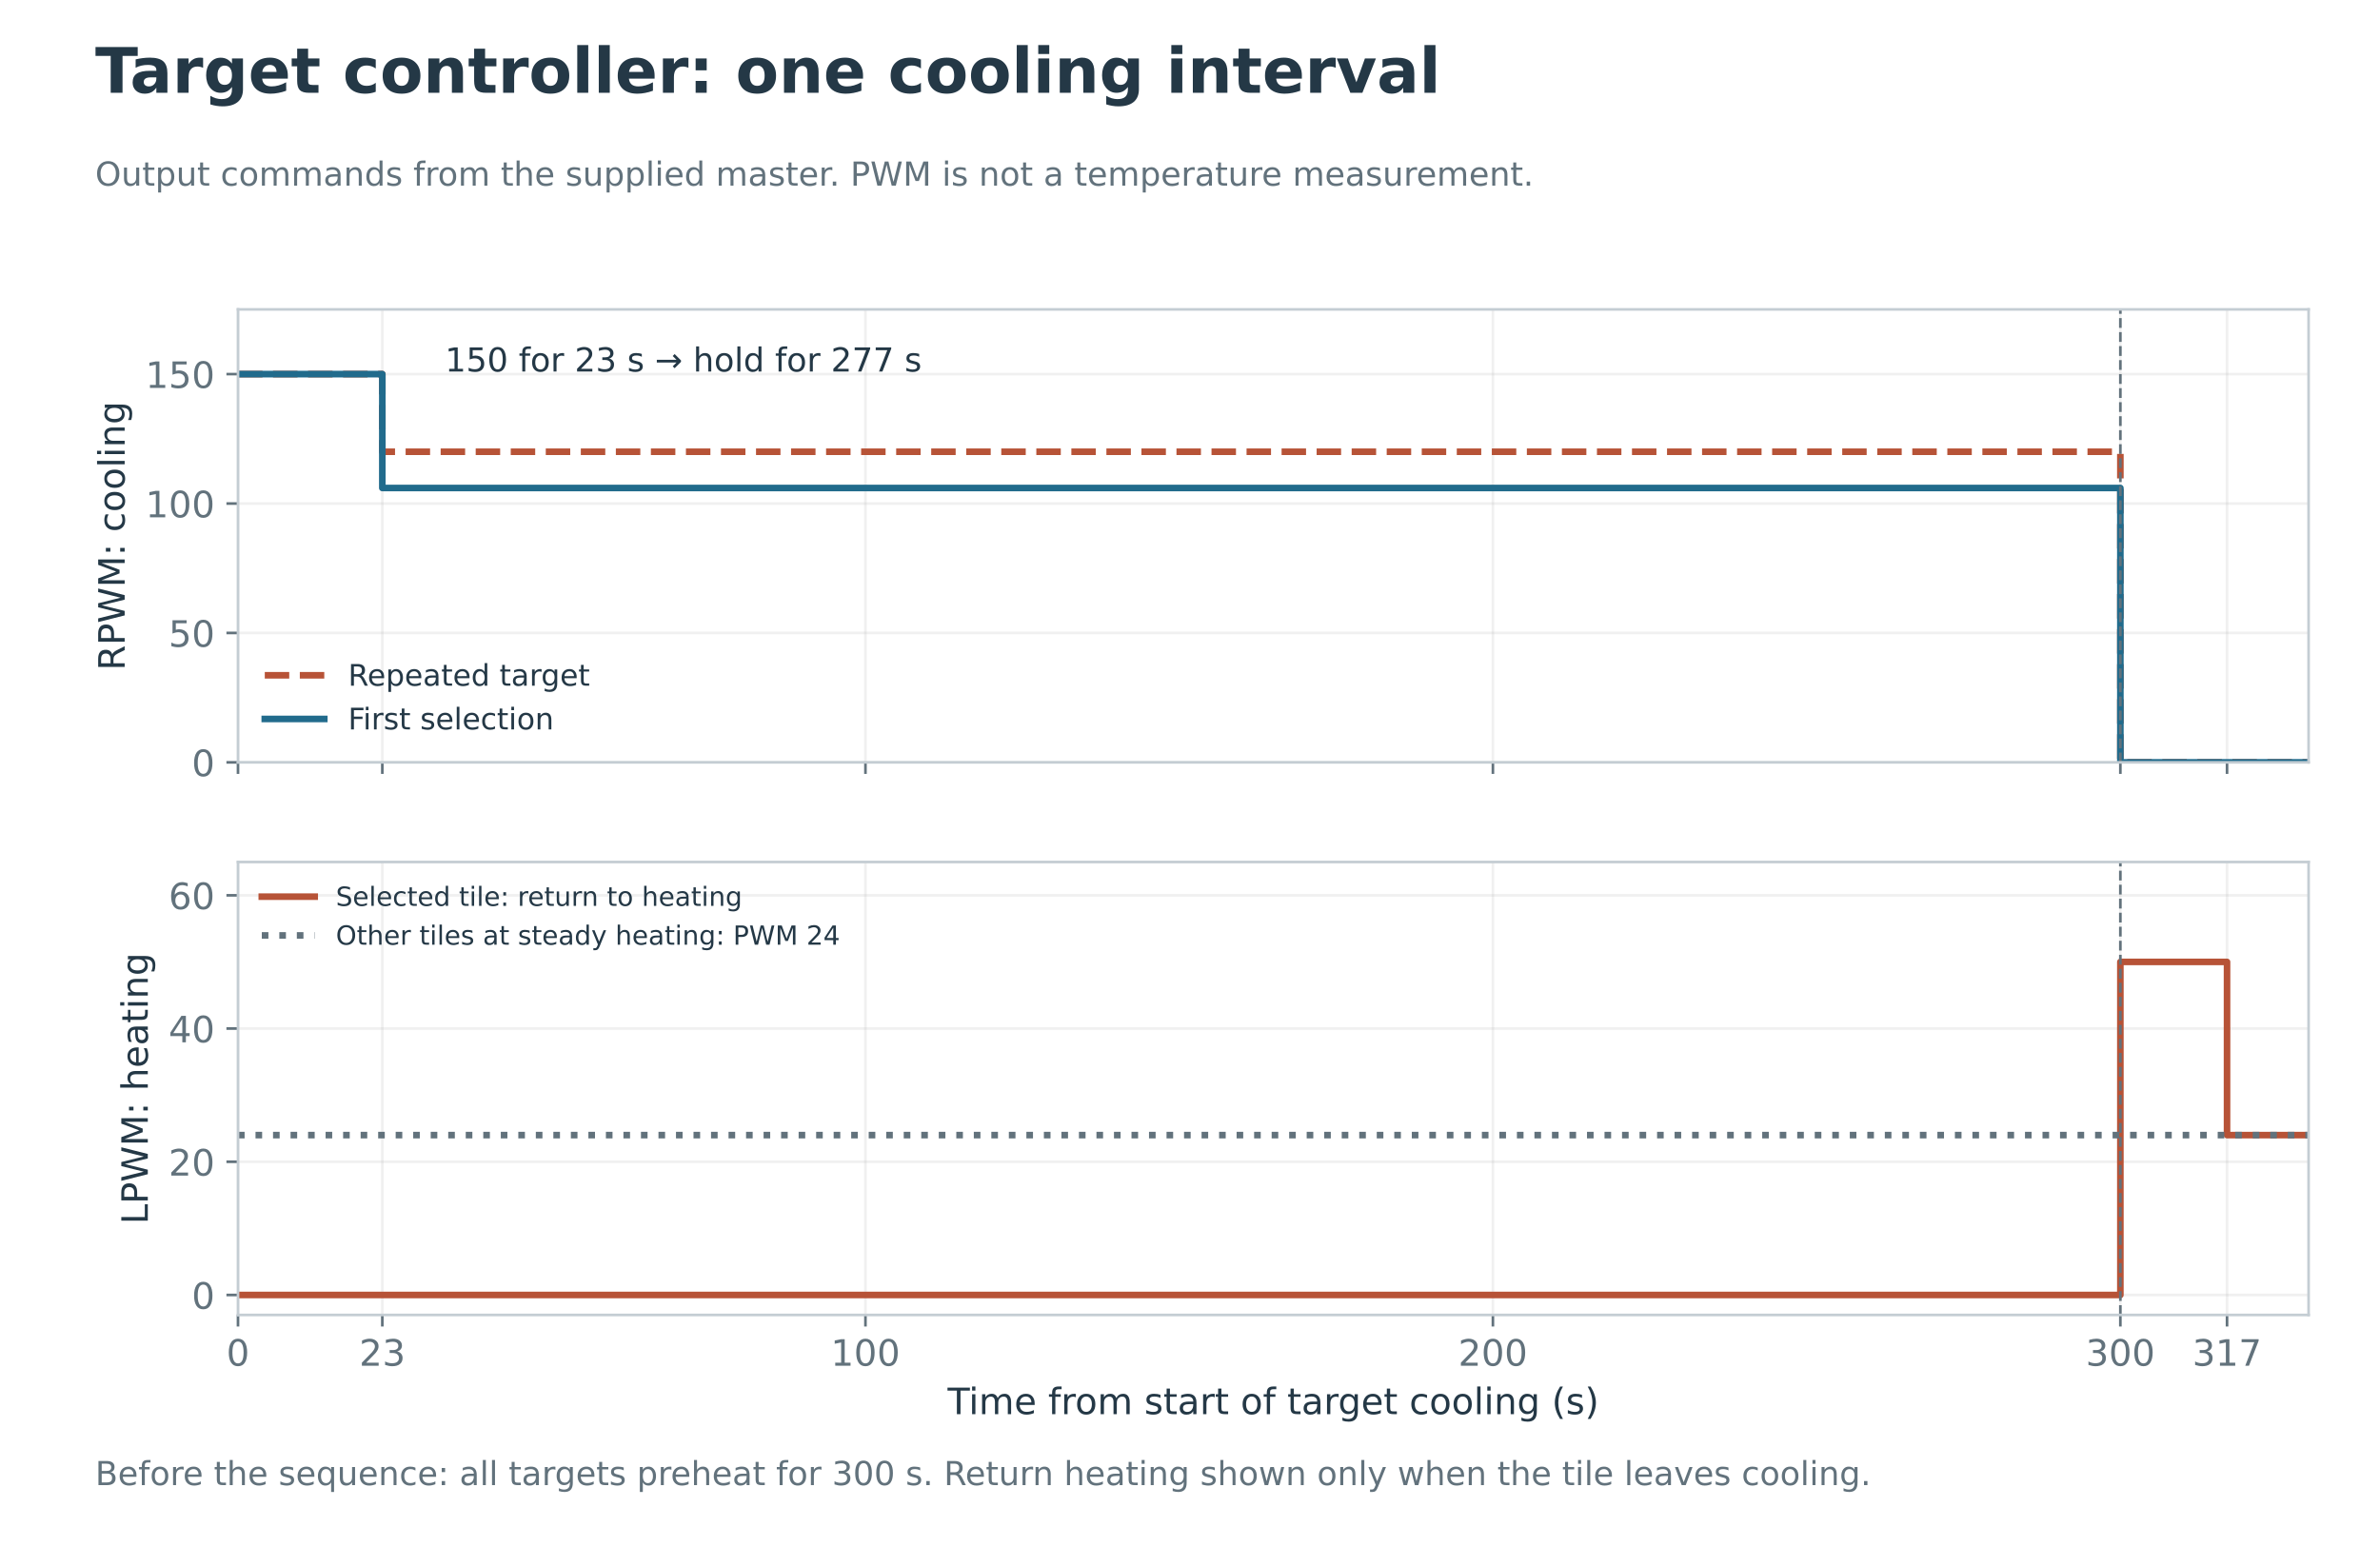
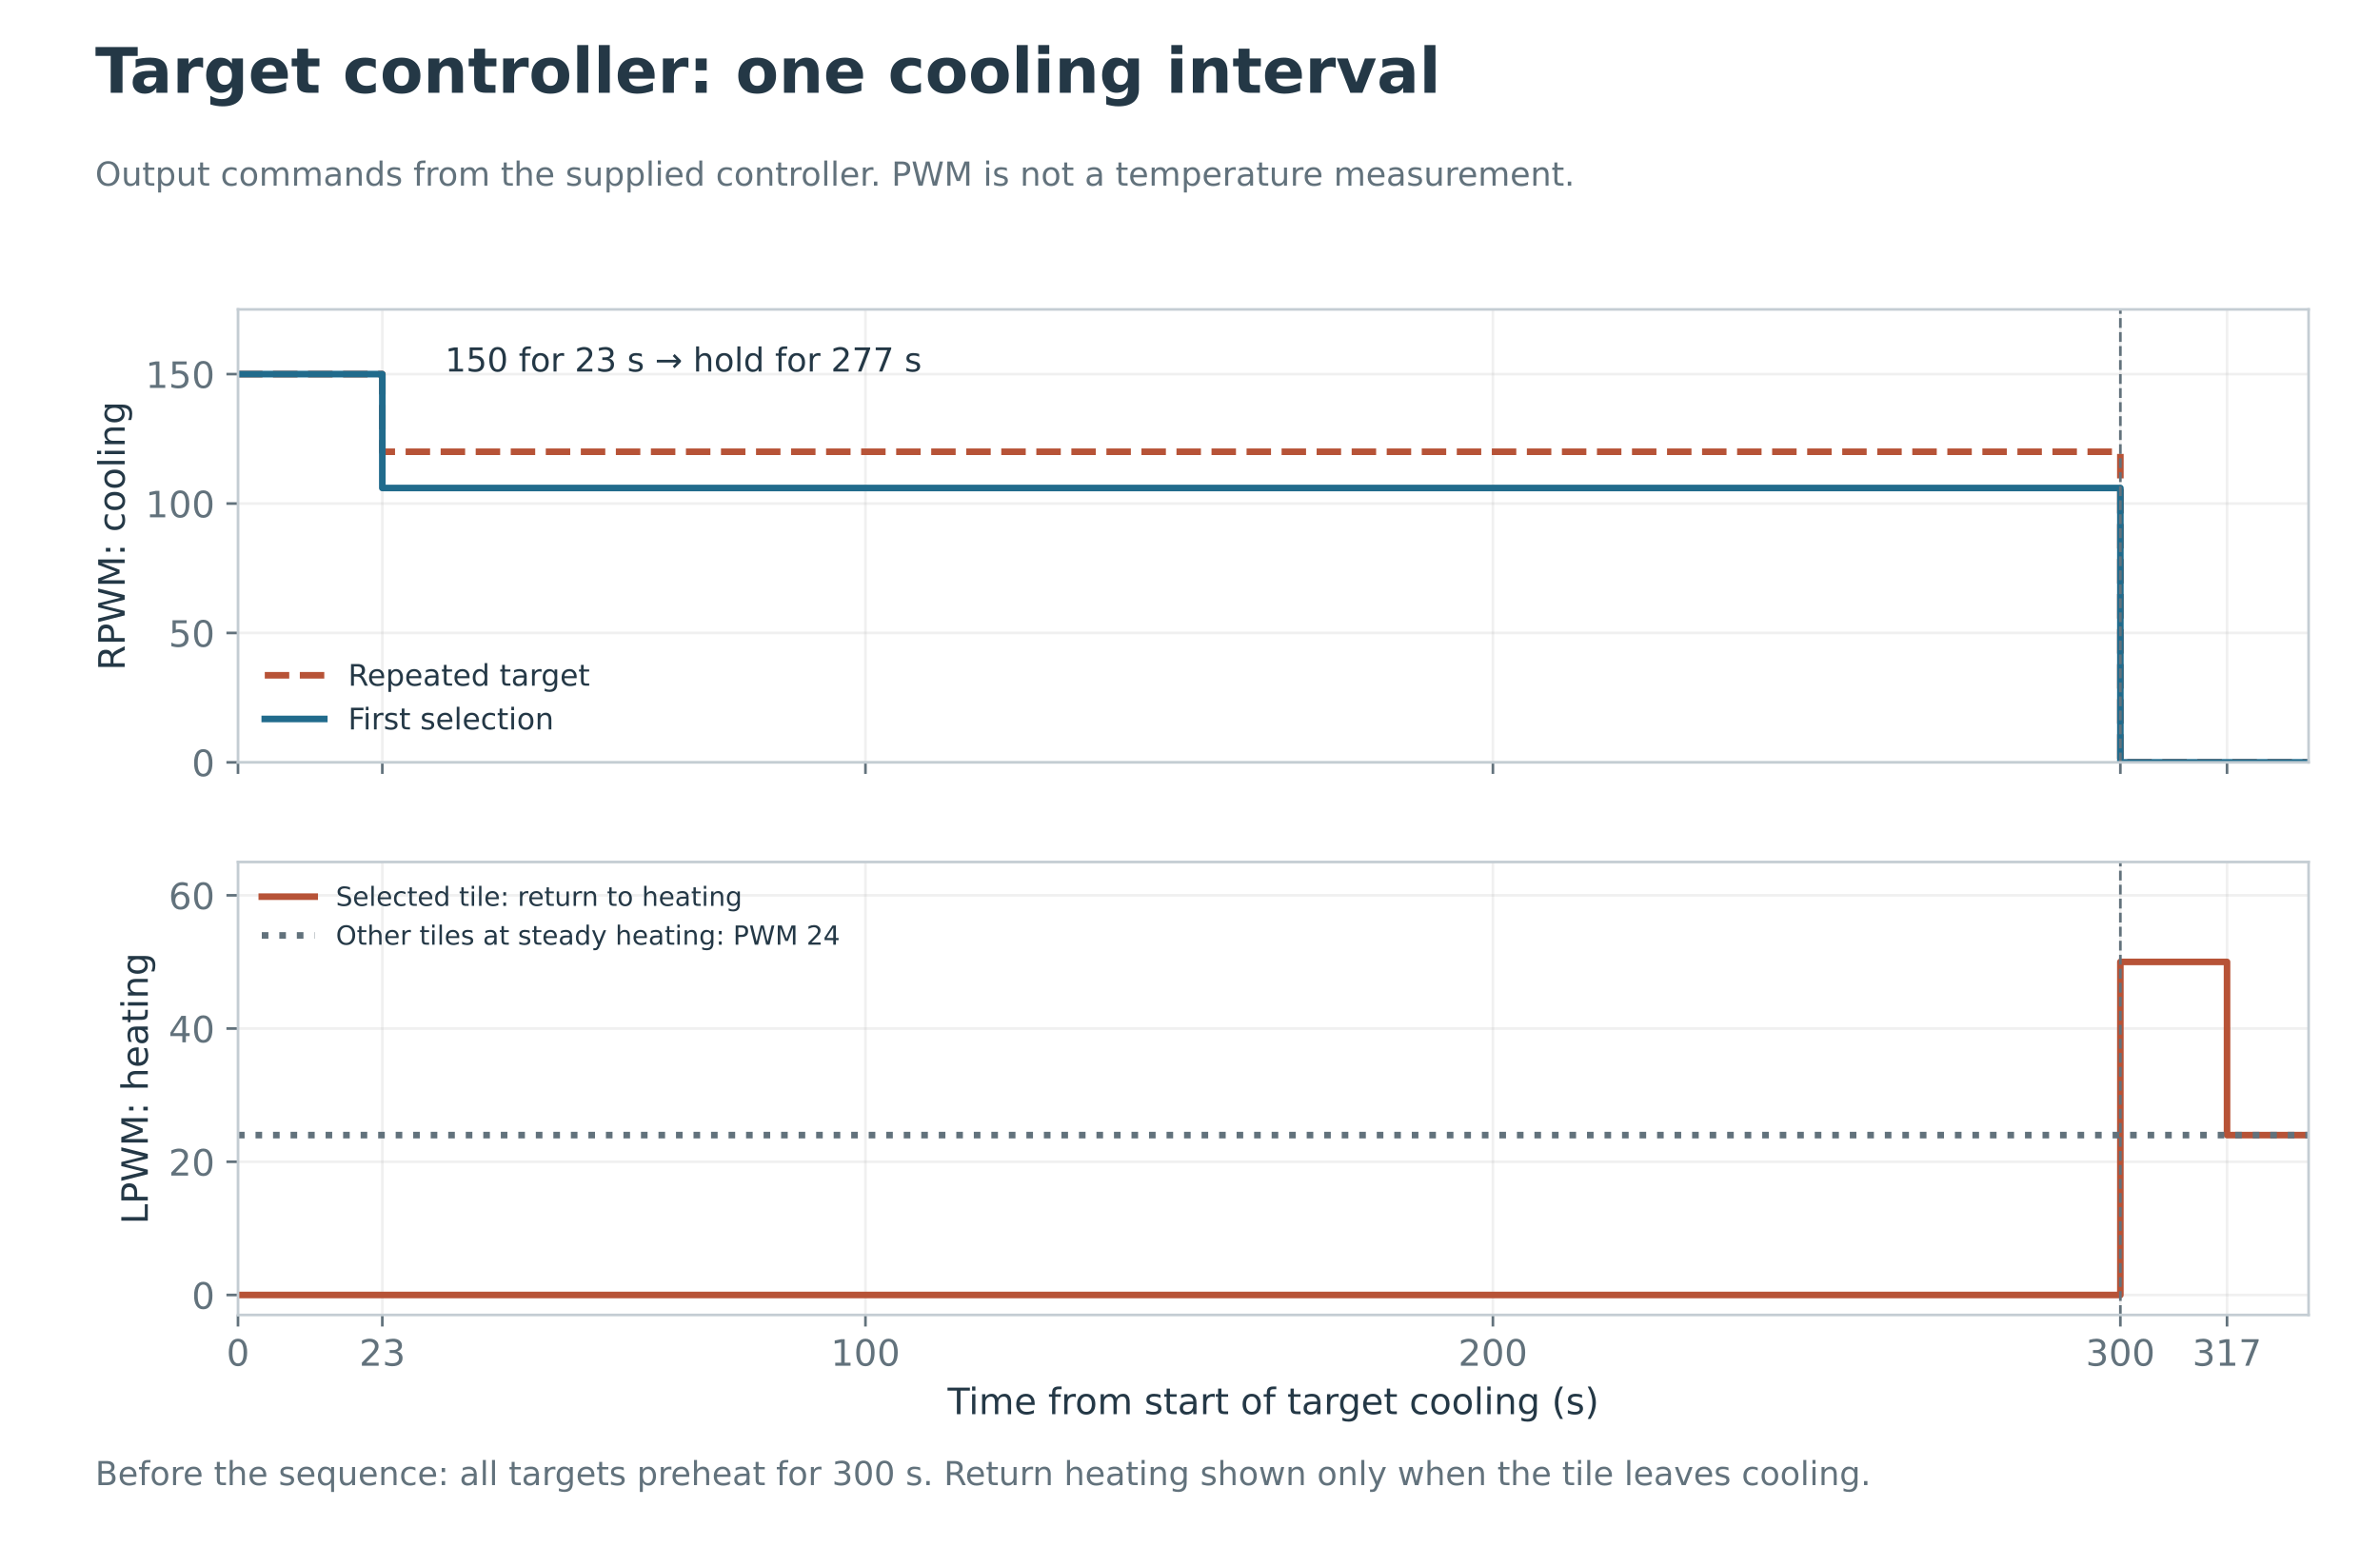
<svg xmlns="http://www.w3.org/2000/svg" xmlns:xlink="http://www.w3.org/1999/xlink" width="720pt" height="468pt" viewBox="0 0 720 468" version="1.1">
  <defs>
    <style type="text/css">*{stroke-linejoin: round; stroke-linecap: butt}</style>
  </defs>
  <g id="figure_1">
    <g id="patch_1">
      <path d="M 0 468  L 720 468  L 720 0  L 0 0  z " style="fill: #ffffff" />
    </g>
    <g id="axes_1">
      <g id="patch_2">
        <path d="M 72 230.627  L 698.4 230.627  L 698.4 93.6  L 72 93.6  z " style="fill: #ffffff" />
      </g>
      <g id="matplotlib.axis_1">
        <g id="xtick_1">
          <g id="line2d_1">
            <path d="M 72 230.627  L 72 93.6  " clip-path="url(#pb8da658760)" style="fill: none; stroke: #b0b0b0; stroke-opacity: 0.18; stroke-width: 0.8; stroke-linecap: square" />
          </g>
          <g id="line2d_2">
            <defs>
              <path id="m8ae6bac0ab" d="M 0 0  L 0 3.5  " style="stroke: #62727c; stroke-width: 0.8" />
            </defs>
            <g>
              <use xlink:href="#m8ae6bac0ab" x="72" y="230.627" style="fill: #62727c; stroke: #62727c; stroke-width: 0.8" />
            </g>
          </g>
        </g>
        <g id="xtick_2">
          <g id="line2d_3">
            <path d="M 115.658 230.627  L 115.658 93.6  " clip-path="url(#pb8da658760)" style="fill: none; stroke: #b0b0b0; stroke-opacity: 0.18; stroke-width: 0.8; stroke-linecap: square" />
          </g>
          <g id="line2d_4">
            <g>
              <use xlink:href="#m8ae6bac0ab" x="115.658" y="230.627" style="fill: #62727c; stroke: #62727c; stroke-width: 0.8" />
            </g>
          </g>
        </g>
        <g id="xtick_3">
          <g id="line2d_5">
            <path d="M 261.818 230.627  L 261.818 93.6  " clip-path="url(#pb8da658760)" style="fill: none; stroke: #b0b0b0; stroke-opacity: 0.18; stroke-width: 0.8; stroke-linecap: square" />
          </g>
          <g id="line2d_6">
            <g>
              <use xlink:href="#m8ae6bac0ab" x="261.818" y="230.627" style="fill: #62727c; stroke: #62727c; stroke-width: 0.8" />
            </g>
          </g>
        </g>
        <g id="xtick_4">
          <g id="line2d_7">
            <path d="M 451.636 230.627  L 451.636 93.6  " clip-path="url(#pb8da658760)" style="fill: none; stroke: #b0b0b0; stroke-opacity: 0.18; stroke-width: 0.8; stroke-linecap: square" />
          </g>
          <g id="line2d_8">
            <g>
              <use xlink:href="#m8ae6bac0ab" x="451.636" y="230.627" style="fill: #62727c; stroke: #62727c; stroke-width: 0.8" />
            </g>
          </g>
        </g>
        <g id="xtick_5">
          <g id="line2d_9">
            <path d="M 641.455 230.627  L 641.455 93.6  " clip-path="url(#pb8da658760)" style="fill: none; stroke: #b0b0b0; stroke-opacity: 0.18; stroke-width: 0.8; stroke-linecap: square" />
          </g>
          <g id="line2d_10">
            <g>
              <use xlink:href="#m8ae6bac0ab" x="641.455" y="230.627" style="fill: #62727c; stroke: #62727c; stroke-width: 0.8" />
            </g>
          </g>
        </g>
        <g id="xtick_6">
          <g id="line2d_11">
            <path d="M 673.724 230.627  L 673.724 93.6  " clip-path="url(#pb8da658760)" style="fill: none; stroke: #b0b0b0; stroke-opacity: 0.18; stroke-width: 0.8; stroke-linecap: square" />
          </g>
          <g id="line2d_12">
            <g>
              <use xlink:href="#m8ae6bac0ab" x="673.724" y="230.627" style="fill: #62727c; stroke: #62727c; stroke-width: 0.8" />
            </g>
          </g>
        </g>
      </g>
      <g id="matplotlib.axis_2">
        <g id="ytick_1">
          <g id="line2d_13">
            <path d="M 72 230.627  L 698.4 230.627  " clip-path="url(#pb8da658760)" style="fill: none; stroke: #b0b0b0; stroke-opacity: 0.18; stroke-width: 0.8; stroke-linecap: square" />
          </g>
          <g id="line2d_14">
            <defs>
              <path id="m20ec65ce18" d="M 0 0  L -3.5 0  " style="stroke: #62727c; stroke-width: 0.8" />
            </defs>
            <g>
              <use xlink:href="#m20ec65ce18" x="72" y="230.627" style="fill: #62727c; stroke: #62727c; stroke-width: 0.8" />
            </g>
          </g>
          <g id="text_1">
            <text style="font-size: 11px; font-family: 'DejaVu Sans'; text-anchor: end; fill: #62727c" x="65" y="234.806" transform="rotate(-0 65 234.8062)">0</text>
          </g>
        </g>
        <g id="ytick_2">
          <g id="line2d_15">
            <path d="M 72 191.476  L 698.4 191.476  " clip-path="url(#pb8da658760)" style="fill: none; stroke: #b0b0b0; stroke-opacity: 0.18; stroke-width: 0.8; stroke-linecap: square" />
          </g>
          <g id="line2d_16">
            <g>
              <use xlink:href="#m20ec65ce18" x="72" y="191.476" style="fill: #62727c; stroke: #62727c; stroke-width: 0.8" />
            </g>
          </g>
          <g id="text_2">
            <text style="font-size: 11px; font-family: 'DejaVu Sans'; text-anchor: end; fill: #62727c" x="65" y="195.656" transform="rotate(-0 65 195.6556)">50</text>
          </g>
        </g>
        <g id="ytick_3">
          <g id="line2d_17">
            <path d="M 72 152.326  L 698.4 152.326  " clip-path="url(#pb8da658760)" style="fill: none; stroke: #b0b0b0; stroke-opacity: 0.18; stroke-width: 0.8; stroke-linecap: square" />
          </g>
          <g id="line2d_18">
            <g>
              <use xlink:href="#m20ec65ce18" x="72" y="152.326" style="fill: #62727c; stroke: #62727c; stroke-width: 0.8" />
            </g>
          </g>
          <g id="text_3">
            <text style="font-size: 11px; font-family: 'DejaVu Sans'; text-anchor: end; fill: #62727c" x="65" y="156.505" transform="rotate(-0 65 156.505)">100</text>
          </g>
        </g>
        <g id="ytick_4">
          <g id="line2d_19">
            <path d="M 72 113.175  L 698.4 113.175  " clip-path="url(#pb8da658760)" style="fill: none; stroke: #b0b0b0; stroke-opacity: 0.18; stroke-width: 0.8; stroke-linecap: square" />
          </g>
          <g id="line2d_20">
            <g>
              <use xlink:href="#m20ec65ce18" x="72" y="113.175" style="fill: #62727c; stroke: #62727c; stroke-width: 0.8" />
            </g>
          </g>
          <g id="text_4">
            <text style="font-size: 11px; font-family: 'DejaVu Sans'; text-anchor: end; fill: #62727c" x="65" y="117.354" transform="rotate(-0 65 117.3544)">150</text>
          </g>
        </g>
        <g id="text_5">
          <text style="font-size: 11px; font-family: 'DejaVu Sans'; text-anchor: middle; fill: #243846" x="37.716" y="162.114" transform="rotate(-90 37.71609 162.1135)">RPWM: cooling</text>
        </g>
      </g>
      <g id="line2d_21">
        <path d="M 72 113.175  L 115.658 113.175  L 115.658 136.666  L 641.455 136.666  L 641.455 230.627  L 698.4 230.627  L 698.4 230.627  " clip-path="url(#pb8da658760)" style="fill: none; stroke-dasharray: 7.4,3.2; stroke-dashoffset: 0; stroke: #b75337; stroke-width: 2" />
      </g>
      <g id="line2d_22">
        <path d="M 72 113.175  L 115.658 113.175  L 115.658 147.628  L 641.455 147.628  L 641.455 230.627  L 698.4 230.627  L 698.4 230.627  " clip-path="url(#pb8da658760)" style="fill: none; stroke: #216b8c; stroke-width: 2; stroke-linecap: square" />
      </g>
      <g id="line2d_23">
        <path d="M 641.455 230.627  L 641.455 93.6  " clip-path="url(#pb8da658760)" style="fill: none; stroke-dasharray: 2.96,1.28; stroke-dashoffset: 0; stroke: #62727c; stroke-width: 0.8" />
      </g>
      <g id="patch_3">
        <path d="M 72 230.627  L 72 93.6  " style="fill: none; stroke: #c4cdd3; stroke-width: 0.8; stroke-linejoin: miter; stroke-linecap: square" />
      </g>
      <g id="patch_4">
        <path d="M 698.4 230.627  L 698.4 93.6  " style="fill: none; stroke: #c4cdd3; stroke-width: 0.8; stroke-linejoin: miter; stroke-linecap: square" />
      </g>
      <g id="patch_5">
        <path d="M 72 230.627  L 698.4 230.627  " style="fill: none; stroke: #c4cdd3; stroke-width: 0.8; stroke-linejoin: miter; stroke-linecap: square" />
      </g>
      <g id="patch_6">
        <path d="M 72 93.6  L 698.4 93.6  " style="fill: none; stroke: #c4cdd3; stroke-width: 0.8; stroke-linejoin: miter; stroke-linecap: square" />
      </g>
      <g id="text_6">
        <text style="font-size: 10px; font-family: 'DejaVu Sans'; text-anchor: start; fill: #243846" x="134.64" y="112.392" transform="rotate(-0 134.64 112.3923)">150 for 23 s → hold for 277 s</text>
      </g>
      <g id="legend_1">
        <g id="line2d_24">
          <path d="M 80.1 204.295  L 89.1 204.295  L 89.1 204.295  L 98.1 204.295  L 98.1 204.295  " style="fill: none; stroke-dasharray: 7.4,3.2; stroke-dashoffset: 0; stroke: #b75337; stroke-width: 2" />
        </g>
        <g id="text_7">
          <text style="font-size: 9px; font-family: 'DejaVu Sans'; text-anchor: start; fill: #243846" x="105.3" y="207.445" transform="rotate(-0 105.3 207.445)">Repeated target</text>
        </g>
        <g id="line2d_25">
          <path d="M 80.1 217.505  L 89.1 217.505  L 89.1 217.505  L 98.1 217.505  L 98.1 217.505  " style="fill: none; stroke: #216b8c; stroke-width: 2; stroke-linecap: square" />
        </g>
        <g id="text_8">
          <text style="font-size: 9px; font-family: 'DejaVu Sans'; text-anchor: start; fill: #243846" x="105.3" y="220.655" transform="rotate(-0 105.3 220.6553)">First selection</text>
        </g>
      </g>
    </g>
    <g id="axes_2">
      <g id="patch_7">
        <path d="M 72 397.8  L 698.4 397.8  L 698.4 260.773  L 72 260.773  z " style="fill: #ffffff" />
      </g>
      <g id="matplotlib.axis_3">
        <g id="xtick_7">
          <g id="line2d_26">
            <path d="M 72 397.8  L 72 260.773  " clip-path="url(#p539f9bb21f)" style="fill: none; stroke: #b0b0b0; stroke-opacity: 0.18; stroke-width: 0.8; stroke-linecap: square" />
          </g>
          <g id="line2d_27">
            <g>
              <use xlink:href="#m8ae6bac0ab" x="72" y="397.8" style="fill: #62727c; stroke: #62727c; stroke-width: 0.8" />
            </g>
          </g>
          <g id="text_9">
            <text style="font-size: 11px; font-family: 'DejaVu Sans'; text-anchor: middle; fill: #62727c" x="72" y="413.158" transform="rotate(-0 72 413.1583)">0</text>
          </g>
        </g>
        <g id="xtick_8">
          <g id="line2d_28">
            <path d="M 115.658 397.8  L 115.658 260.773  " clip-path="url(#p539f9bb21f)" style="fill: none; stroke: #b0b0b0; stroke-opacity: 0.18; stroke-width: 0.8; stroke-linecap: square" />
          </g>
          <g id="line2d_29">
            <g>
              <use xlink:href="#m8ae6bac0ab" x="115.658" y="397.8" style="fill: #62727c; stroke: #62727c; stroke-width: 0.8" />
            </g>
          </g>
          <g id="text_10">
            <text style="font-size: 11px; font-family: 'DejaVu Sans'; text-anchor: middle; fill: #62727c" x="115.658" y="413.158" transform="rotate(-0 115.6582 413.1583)">23</text>
          </g>
        </g>
        <g id="xtick_9">
          <g id="line2d_30">
            <path d="M 261.818 397.8  L 261.818 260.773  " clip-path="url(#p539f9bb21f)" style="fill: none; stroke: #b0b0b0; stroke-opacity: 0.18; stroke-width: 0.8; stroke-linecap: square" />
          </g>
          <g id="line2d_31">
            <g>
              <use xlink:href="#m8ae6bac0ab" x="261.818" y="397.8" style="fill: #62727c; stroke: #62727c; stroke-width: 0.8" />
            </g>
          </g>
          <g id="text_11">
            <text style="font-size: 11px; font-family: 'DejaVu Sans'; text-anchor: middle; fill: #62727c" x="261.818" y="413.158" transform="rotate(-0 261.8182 413.1583)">100</text>
          </g>
        </g>
        <g id="xtick_10">
          <g id="line2d_32">
            <path d="M 451.636 397.8  L 451.636 260.773  " clip-path="url(#p539f9bb21f)" style="fill: none; stroke: #b0b0b0; stroke-opacity: 0.18; stroke-width: 0.8; stroke-linecap: square" />
          </g>
          <g id="line2d_33">
            <g>
              <use xlink:href="#m8ae6bac0ab" x="451.636" y="397.8" style="fill: #62727c; stroke: #62727c; stroke-width: 0.8" />
            </g>
          </g>
          <g id="text_12">
            <text style="font-size: 11px; font-family: 'DejaVu Sans'; text-anchor: middle; fill: #62727c" x="451.636" y="413.158" transform="rotate(-0 451.6364 413.1583)">200</text>
          </g>
        </g>
        <g id="xtick_11">
          <g id="line2d_34">
            <path d="M 641.455 397.8  L 641.455 260.773  " clip-path="url(#p539f9bb21f)" style="fill: none; stroke: #b0b0b0; stroke-opacity: 0.18; stroke-width: 0.8; stroke-linecap: square" />
          </g>
          <g id="line2d_35">
            <g>
              <use xlink:href="#m8ae6bac0ab" x="641.455" y="397.8" style="fill: #62727c; stroke: #62727c; stroke-width: 0.8" />
            </g>
          </g>
          <g id="text_13">
            <text style="font-size: 11px; font-family: 'DejaVu Sans'; text-anchor: middle; fill: #62727c" x="641.455" y="413.158" transform="rotate(-0 641.4545 413.1583)">300</text>
          </g>
        </g>
        <g id="xtick_12">
          <g id="line2d_36">
            <path d="M 673.724 397.8  L 673.724 260.773  " clip-path="url(#p539f9bb21f)" style="fill: none; stroke: #b0b0b0; stroke-opacity: 0.18; stroke-width: 0.8; stroke-linecap: square" />
          </g>
          <g id="line2d_37">
            <g>
              <use xlink:href="#m8ae6bac0ab" x="673.724" y="397.8" style="fill: #62727c; stroke: #62727c; stroke-width: 0.8" />
            </g>
          </g>
          <g id="text_14">
            <text style="font-size: 11px; font-family: 'DejaVu Sans'; text-anchor: middle; fill: #62727c" x="673.724" y="413.158" transform="rotate(-0 673.7236 413.1583)">317</text>
          </g>
        </g>
        <g id="text_15">
          <text style="font-size: 11px; font-family: 'DejaVu Sans'; text-anchor: middle; fill: #243846" x="385.2" y="427.804" transform="rotate(-0 385.2 427.8042)">Time from start of target cooling (s)</text>
        </g>
      </g>
      <g id="matplotlib.axis_4">
        <g id="ytick_5">
          <g id="line2d_38">
            <path d="M 72 391.755  L 698.4 391.755  " clip-path="url(#p539f9bb21f)" style="fill: none; stroke: #b0b0b0; stroke-opacity: 0.18; stroke-width: 0.8; stroke-linecap: square" />
          </g>
          <g id="line2d_39">
            <g>
              <use xlink:href="#m20ec65ce18" x="72" y="391.755" style="fill: #62727c; stroke: #62727c; stroke-width: 0.8" />
            </g>
          </g>
          <g id="text_16">
            <text style="font-size: 11px; font-family: 'DejaVu Sans'; text-anchor: end; fill: #62727c" x="65" y="395.934" transform="rotate(-0 65 395.9338)">0</text>
          </g>
        </g>
        <g id="ytick_6">
          <g id="line2d_40">
            <path d="M 72 351.453  L 698.4 351.453  " clip-path="url(#p539f9bb21f)" style="fill: none; stroke: #b0b0b0; stroke-opacity: 0.18; stroke-width: 0.8; stroke-linecap: square" />
          </g>
          <g id="line2d_41">
            <g>
              <use xlink:href="#m20ec65ce18" x="72" y="351.453" style="fill: #62727c; stroke: #62727c; stroke-width: 0.8" />
            </g>
          </g>
          <g id="text_17">
            <text style="font-size: 11px; font-family: 'DejaVu Sans'; text-anchor: end; fill: #62727c" x="65" y="355.632" transform="rotate(-0 65 355.6318)">20</text>
          </g>
        </g>
        <g id="ytick_7">
          <g id="line2d_42">
            <path d="M 72 311.151  L 698.4 311.151  " clip-path="url(#p539f9bb21f)" style="fill: none; stroke: #b0b0b0; stroke-opacity: 0.18; stroke-width: 0.8; stroke-linecap: square" />
          </g>
          <g id="line2d_43">
            <g>
              <use xlink:href="#m20ec65ce18" x="72" y="311.151" style="fill: #62727c; stroke: #62727c; stroke-width: 0.8" />
            </g>
          </g>
          <g id="text_18">
            <text style="font-size: 11px; font-family: 'DejaVu Sans'; text-anchor: end; fill: #62727c" x="65" y="315.33" transform="rotate(-0 65 315.3297)">40</text>
          </g>
        </g>
        <g id="ytick_8">
          <g id="line2d_44">
            <path d="M 72 270.848  L 698.4 270.848  " clip-path="url(#p539f9bb21f)" style="fill: none; stroke: #b0b0b0; stroke-opacity: 0.18; stroke-width: 0.8; stroke-linecap: square" />
          </g>
          <g id="line2d_45">
            <g>
              <use xlink:href="#m20ec65ce18" x="72" y="270.848" style="fill: #62727c; stroke: #62727c; stroke-width: 0.8" />
            </g>
          </g>
          <g id="text_19">
            <text style="font-size: 11px; font-family: 'DejaVu Sans'; text-anchor: end; fill: #62727c" x="65" y="275.028" transform="rotate(-0 65 275.0276)">60</text>
          </g>
        </g>
        <g id="text_20">
          <text style="font-size: 11px; font-family: 'DejaVu Sans'; text-anchor: middle; fill: #243846" x="44.715" y="329.286" transform="rotate(-90 44.71484 329.2865)">LPWM: heating</text>
        </g>
      </g>
      <g id="line2d_46">
        <path d="M 72 391.755  L 641.455 391.755  L 641.455 291  L 673.724 291  L 673.724 343.392  L 698.4 343.392  L 698.4 343.392  " clip-path="url(#p539f9bb21f)" style="fill: none; stroke: #b75337; stroke-width: 2; stroke-linecap: square" />
      </g>
      <g id="line2d_47">
        <path d="M 72 343.392  L 698.4 343.392  " clip-path="url(#p539f9bb21f)" style="fill: none; stroke-dasharray: 2,3.3; stroke-dashoffset: 0; stroke: #62727c; stroke-width: 2" />
      </g>
      <g id="line2d_48">
        <path d="M 641.455 397.8  L 641.455 260.773  " clip-path="url(#p539f9bb21f)" style="fill: none; stroke-dasharray: 2.96,1.28; stroke-dashoffset: 0; stroke: #62727c; stroke-width: 0.8" />
      </g>
      <g id="patch_8">
        <path d="M 72 397.8  L 72 260.773  " style="fill: none; stroke: #c4cdd3; stroke-width: 0.8; stroke-linejoin: miter; stroke-linecap: square" />
      </g>
      <g id="patch_9">
        <path d="M 698.4 397.8  L 698.4 260.773  " style="fill: none; stroke: #c4cdd3; stroke-width: 0.8; stroke-linejoin: miter; stroke-linecap: square" />
      </g>
      <g id="patch_10">
        <path d="M 72 397.8  L 698.4 397.8  " style="fill: none; stroke: #c4cdd3; stroke-width: 0.8; stroke-linejoin: miter; stroke-linecap: square" />
      </g>
      <g id="patch_11">
        <path d="M 72 260.773  L 698.4 260.773  " style="fill: none; stroke: #c4cdd3; stroke-width: 0.8; stroke-linejoin: miter; stroke-linecap: square" />
      </g>
      <g id="legend_2">
        <g id="line2d_49">
          <path d="M 79.2 271.252  L 87.2 271.252  L 87.2 271.252  L 95.2 271.252  L 95.2 271.252  " style="fill: none; stroke: #b75337; stroke-width: 2; stroke-linecap: square" />
        </g>
        <g id="text_21">
          <text style="font-size: 8px; font-family: 'DejaVu Sans'; text-anchor: start; fill: #243846" x="101.6" y="274.052" transform="rotate(-0 101.6 274.0517)">Selected tile: return to heating</text>
        </g>
        <g id="line2d_50">
          <path d="M 79.2 282.994  L 87.2 282.994  L 95.2 282.994  " style="fill: none; stroke-dasharray: 2,3.3; stroke-dashoffset: 0; stroke: #62727c; stroke-width: 2" />
        </g>
        <g id="text_22">
          <text style="font-size: 8px; font-family: 'DejaVu Sans'; text-anchor: start; fill: #243846" x="101.6" y="285.794" transform="rotate(-0 101.6 285.7942)">Other tiles at steady heating: PWM 24</text>
        </g>
      </g>
    </g>
    <g id="text_23">
      <text style="font-weight: 700; font-size: 19px; font-family: 'DejaVu Sans'; text-anchor: start; fill: #243846" x="28.8" y="28.08" transform="rotate(-0 28.8 28.08)">Target controller: one cooling interval</text>
    </g>
    <g id="text_24">
-       <text style="font-size: 10px; font-family: 'DejaVu Sans'; text-anchor: start; fill: #62727c" x="28.8" y="56.16" transform="rotate(-0 28.8 56.16)">Output commands from the supplied master. PWM is not a temperature measurement.</text>
+       <text style="font-size: 10px; font-family: 'DejaVu Sans'; text-anchor: start; fill: #62727c" x="28.8" y="56.16" transform="rotate(-0 28.8 56.16)">Output commands from the supplied controller. PWM is not a temperature measurement.</text>
    </g>
    <g id="text_25">
      <text style="font-size: 10px; font-family: 'DejaVu Sans'; text-anchor: start; fill: #62727c" x="28.8" y="449.28" transform="rotate(-0 28.8 449.28)">Before the sequence: all targets preheat for 300 s. Return heating shown only when the tile leaves cooling.</text>
    </g>
  </g>
  <defs>
    <clipPath id="pb8da658760">
      <rect x="72" y="93.6" width="626.4" height="137.027" />
    </clipPath>
    <clipPath id="p539f9bb21f">
      <rect x="72" y="260.773" width="626.4" height="137.027" />
    </clipPath>
  </defs>
</svg>
